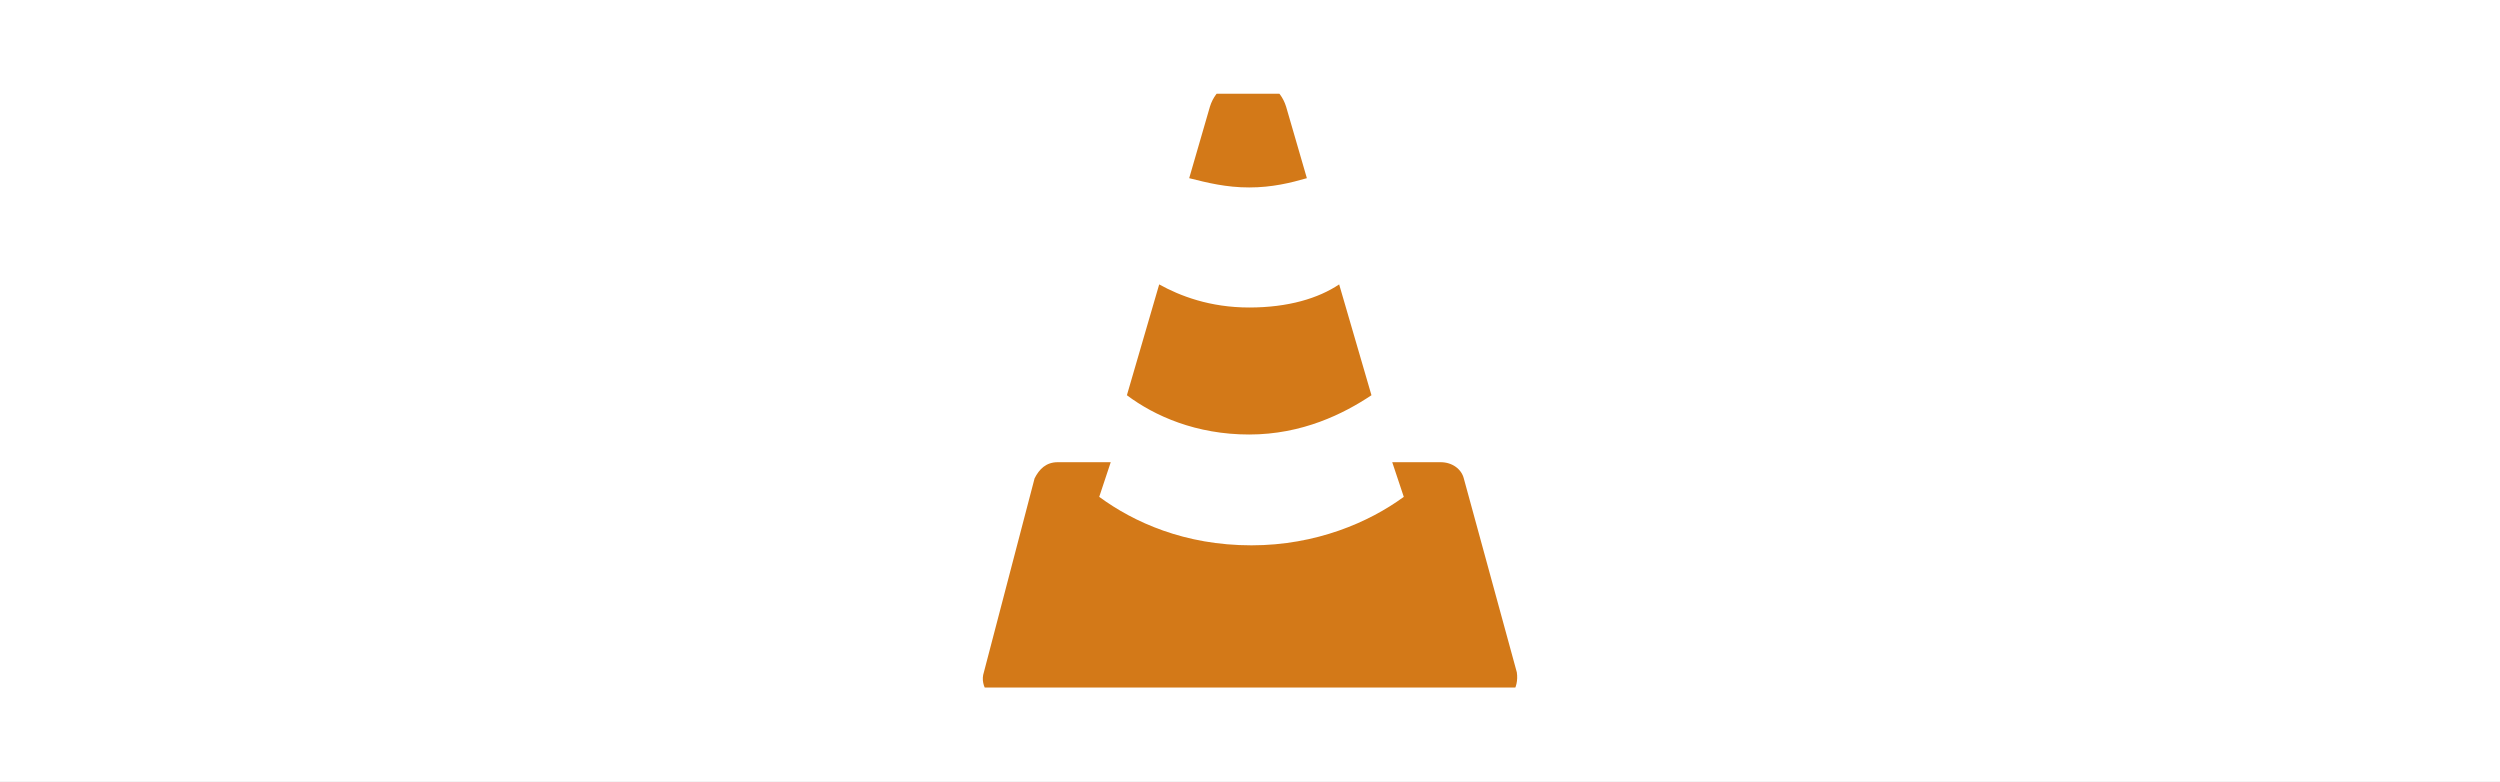
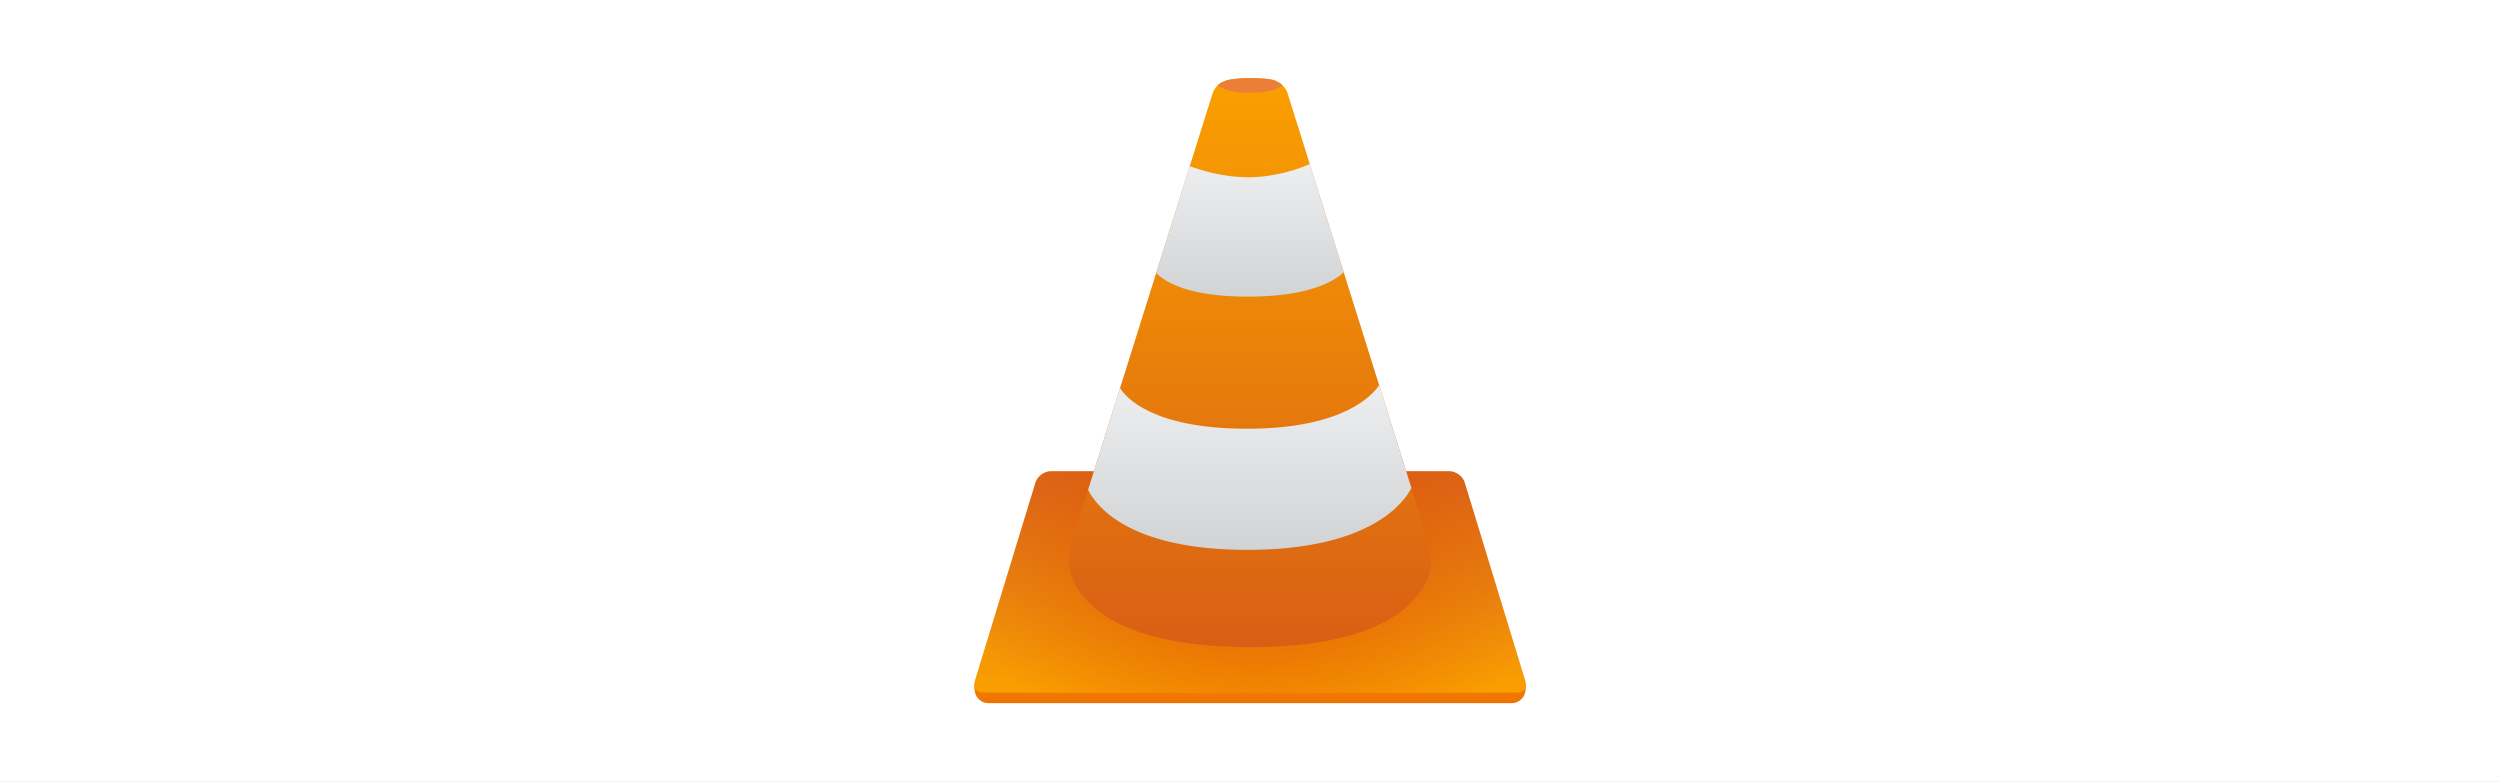
<svg xmlns="http://www.w3.org/2000/svg" width="1600" height="500" viewBox="0 0 1600 500">
  <rect width="1600" height="500" fill="#ffffff" />
-   <svg x="629.0" y="60.0" width="342.0" height="380" viewBox="3 2 18 20">
-     <path d="M13.791 0L14.18 1.167C13.014 2.022 11.226 2.8 9.05 2.8C6.796 2.8 5.086 2.022 3.921 1.167L4.309 0L2.522 0C2.133 0 1.9 0.233 1.744 0.544L0.035 7.078C-0.121 7.544 0.268 8.089 0.812 8.089L17.211 8.089C17.755 8.089 18.066 7.622 17.988 7.078L16.201 0.544C16.123 0.233 15.812 0 15.423 0L13.791 0Z" fill="#d37918" transform="matrix(1 0 0 1 3 14.4111)" />
-     <path d="M0 3.733C0.933 4.433 2.332 5.056 4.119 5.056C5.907 5.056 7.306 4.356 8.238 3.733L7.15 0C6.451 0.467 5.441 0.778 4.119 0.778C2.798 0.778 1.788 0.389 1.088 0L0 3.733Z" fill="#d37918" transform="matrix(1 0 0 1 7.8533 8.4221)" />
-     <path d="M0 3.344L0.699 0.933C1.088 -0.311 2.876 -0.311 3.264 0.933L3.964 3.344C3.42 3.5 2.798 3.656 2.021 3.656C1.244 3.656 0.622 3.5 0 3.344Z" fill="#d37918" transform="matrix(1 0 0 1 9.9517 1.5)" />
+   <svg x="623.5" y="50.0" width="353.1" height="400" viewBox="50 30 414 469">
+     <g id="VLC" transform="matrix(1,0,0,1,50,30)">
+       <path id="Cone-Foot-Front" d="M0,455.882C0,454.242 1.652,454.346 1.652,454.346C6.12,452.478 13.676,450.98 18.526,451L387.356,452.565C392.208,452.586 400.06,453.008 404.861,453.599C404.861,453.599 414,454.242 414,455.882C414,457.522 413.543,460.299 413.543,460.299C412.899,465.104 408.443,469 403.583,469L10.417,469C5.56,469 1.085,465.1 0.457,460.299C0.457,460.299 0,457.522 0,455.882Z" style="fill:url(#_Linear1);" />
+       <g id="Cone-Foot-Top">
+         <path id="path-5" d="M356.635,295L57.365,295C52.508,295 47.404,298.775 45.98,303.432L0.371,452.568C-1.052,457.221 1.745,461 6.62,461L407.38,461C412.255,461 415.052,457.221 413.629,452.568L368.02,303.432C366.596,298.775 361.492,295 356.635,295Z" style="fill:url(#_Linear2);" />
+         <path id="path-51" d="M356.635,295L57.365,295C52.508,295 47.404,298.775 45.98,303.432L0.371,452.568C-1.052,457.221 1.745,461 6.62,461L407.38,461C412.255,461 415.052,457.221 413.629,452.568L368.02,303.432C366.596,298.775 361.492,295 356.635,295Z" style="fill:url(#_Radial3);" />
+       </g>
+       <path id="Cone" d="M206.969,427C70.306,427 71.2,363.598 71.2,363.598C70.706,360.057 71.172,354.427 72.249,350.997L178.995,11.06C180.068,7.642 183.621,3.753 187.018,2.656C187.018,2.656 190.381,0 207.623,0C224.866,0 227.099,2.514 227.099,2.514C230.416,3.816 233.971,7.63 235.047,11.06L341.691,350.997C342.764,354.415 343.381,360.075 342.739,363.598C342.739,363.598 343.633,427 206.969,427Z" style="fill:url(#_Linear4);" />
+       <g id="Combined-Shape">
+         <path id="path-8" d="M161.722,66.066C170.962,69.444 187.561,74.403 205.374,74.403C226.843,74.403 244.788,67.575 251.808,64.486L277.28,145.681C270.243,152.325 251.338,164 205.374,164C160.567,164 143.055,152.905 136.561,146.192L161.722,66.066Z" style="fill:url(#_Linear5);" />
+       </g>
+       <g id="Combined-Shape1">
+         <path id="path-10" d="M109.422,232.618C113.862,239.682 133.926,263.091 204.877,263.091C278.293,263.091 299.73,236.775 303.853,230.385L328.043,307.491C323.339,316.976 298.954,354 204.877,354C114.981,354 90.973,320.193 85.464,308.913L109.422,232.618Z" style="fill:url(#_Linear6);" />
+       </g>
+       <path id="Combined-Shape2" d="M231.258,5.321C228.545,8.583 218.713,11 207,11C195.323,11 185.516,8.598 182.768,5.352C184.075,4.111 185.561,3.127 187.018,2.656C187.018,2.656 190.381,0 207.623,0C224.866,0 227.099,2.514 227.099,2.514C228.512,3.068 229.968,4.079 231.258,5.321Z" style="fill:rgb(236,127,56);" />
+     </g>
+     <defs>
+       <linearGradient id="_Linear1" x1="0" y1="0" x2="1" y2="0" gradientUnits="userSpaceOnUse" gradientTransform="matrix(3.67481e-15,60.0141,-60.0141,3.67481e-15,207,455.005)">
+         <stop offset="0%" style="stop-color:rgb(243,130,0);stop-opacity:1" />
+         <stop offset="100%" style="stop-color:rgb(227,59,0);stop-opacity:1" />
+       </linearGradient>
+       <linearGradient id="_Linear2" x1="0" y1="0" x2="1" y2="0" gradientUnits="userSpaceOnUse" gradientTransform="matrix(1.01646e-14,166,-166,1.01646e-14,207,295)">
+         <stop offset="0%" style="stop-color:rgb(216,103,34);stop-opacity:1" />
+         <stop offset="100%" style="stop-color:rgb(250,160,0);stop-opacity:1" />
+       </linearGradient>
+       <radialGradient id="_Radial3" cx="0" cy="0" r="1" gradientUnits="userSpaceOnUse" gradientTransform="matrix(235.38,0,0,235.38,211.886,306.866)">
+         <stop offset="0%" style="stop-color:rgb(226,86,0);stop-opacity:1" />
+         <stop offset="100%" style="stop-color:rgb(226,89,0);stop-opacity:0" />
+       </radialGradient>
+       <linearGradient id="_Linear4" x1="0" y1="0" x2="1" y2="0" gradientUnits="userSpaceOnUse" gradientTransform="matrix(2.61462e-14,427,-427,2.61462e-14,207.001,-2.93098e-30)">
+         <stop offset="0%" style="stop-color:rgb(250,160,0);stop-opacity:1" />
+         <stop offset="100%" style="stop-color:rgb(216,95,21);stop-opacity:1" />
+       </linearGradient>
+       <linearGradient id="_Linear5" x1="0" y1="0" x2="1" y2="0" gradientUnits="userSpaceOnUse" gradientTransform="matrix(6.09346e-15,99.5137,-99.5137,6.09346e-15,206.921,64.4863)">
+         <stop offset="0%" style="stop-color:rgb(237,238,240);stop-opacity:1" />
+         <stop offset="100%" style="stop-color:rgb(209,211,213);stop-opacity:1" />
+       </linearGradient>
+       <linearGradient id="_Linear6" x1="0" y1="0" x2="1" y2="0" gradientUnits="userSpaceOnUse" gradientTransform="matrix(7.56921e-15,123.615,-123.615,7.56921e-15,206.754,230.385)">
+         <stop offset="0%" style="stop-color:rgb(237,238,240);stop-opacity:1" />
+         <stop offset="100%" style="stop-color:rgb(209,211,213);stop-opacity:1" />
+       </linearGradient>
+     </defs>
  </svg>
</svg>
